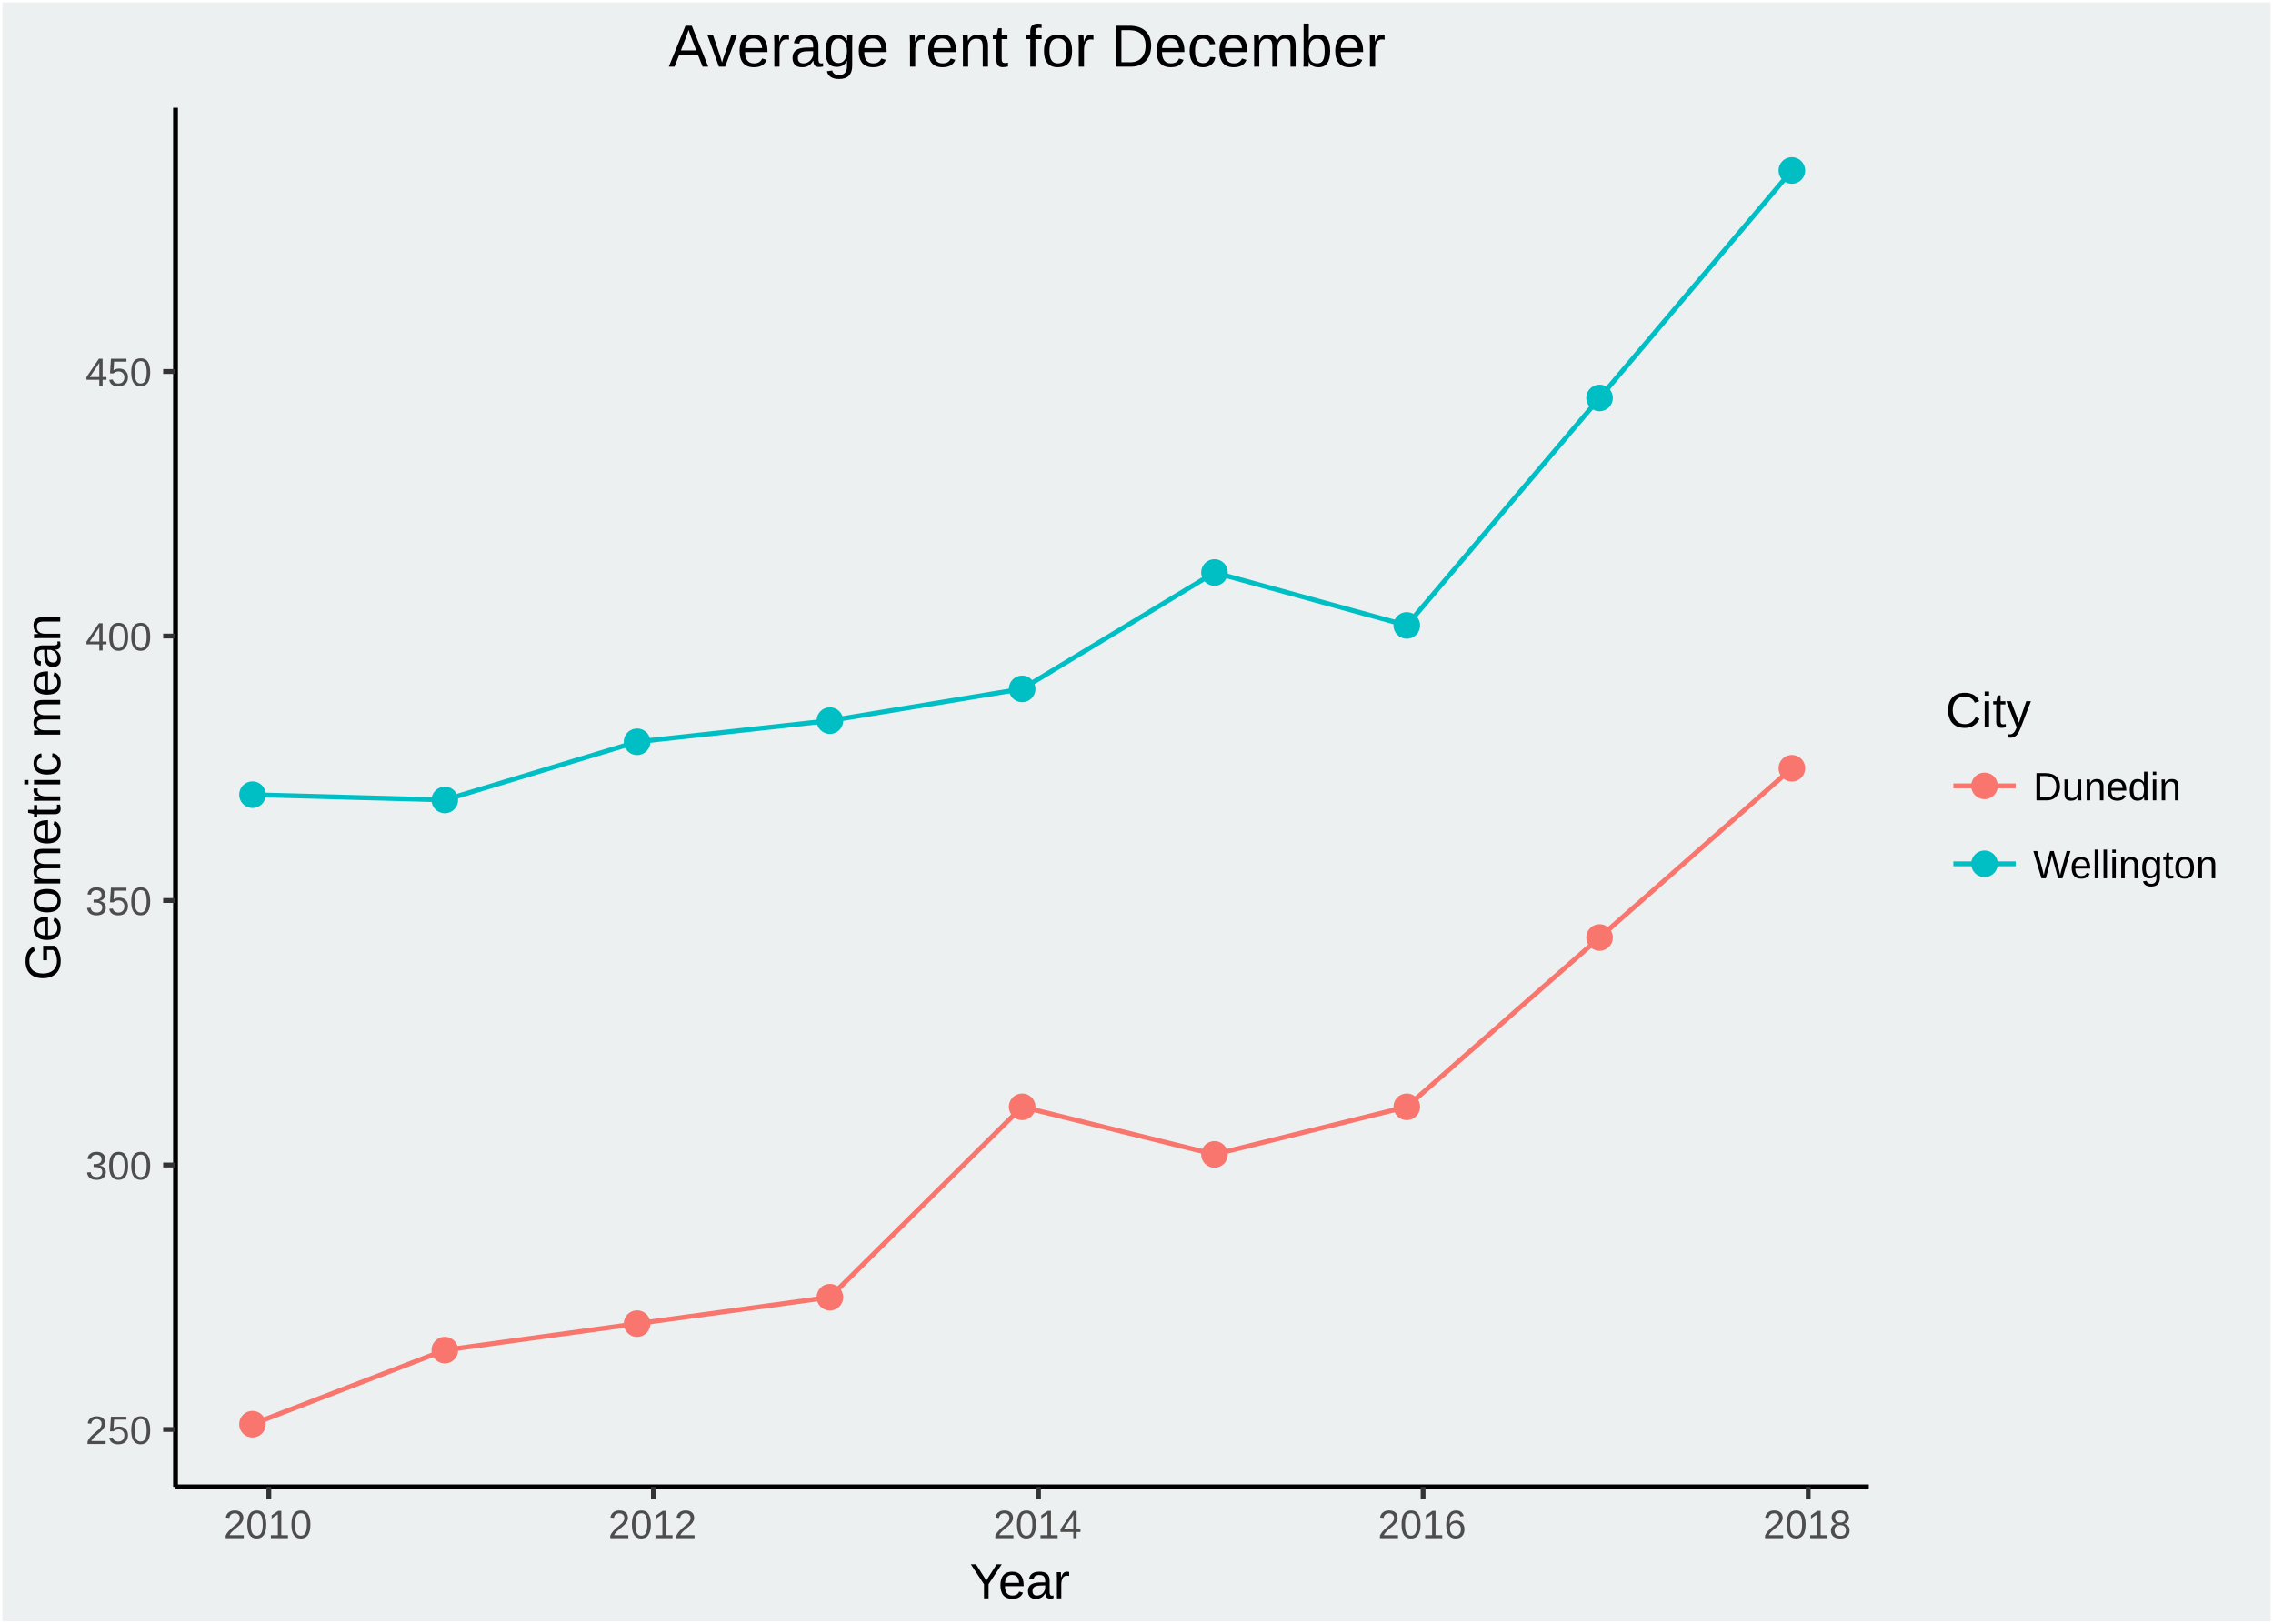
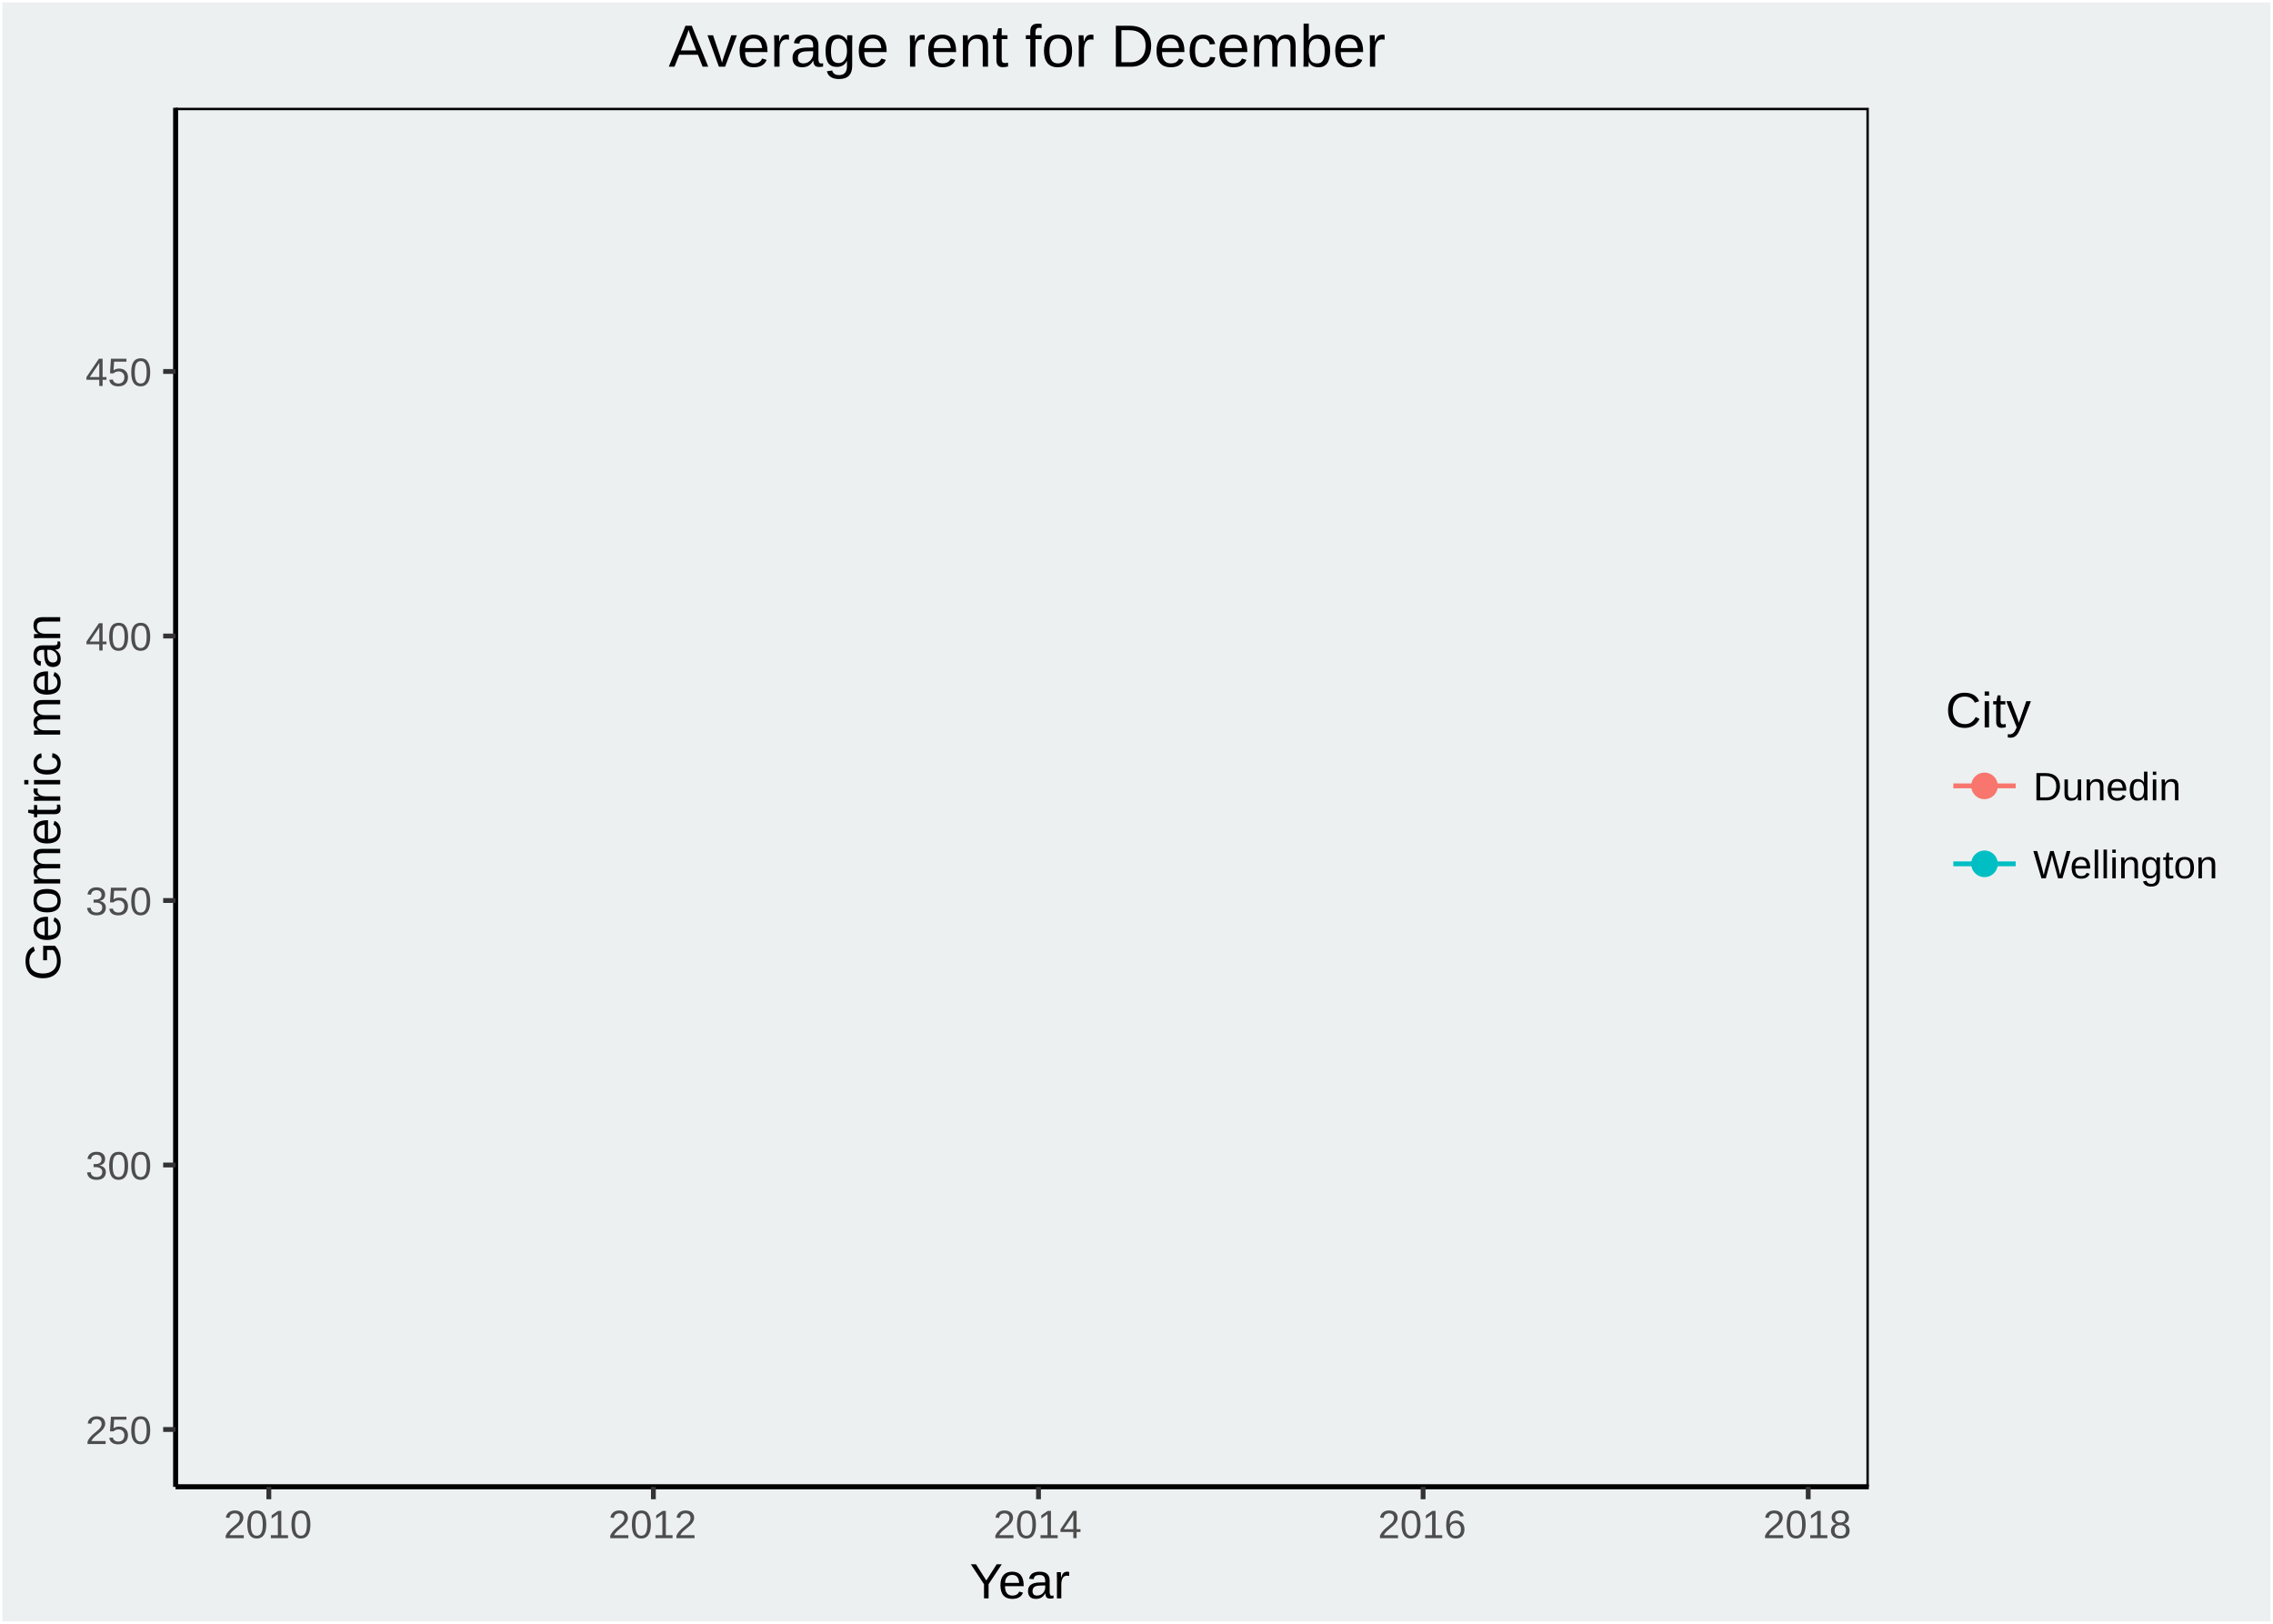
<svg xmlns="http://www.w3.org/2000/svg" viewBox="0 0 504.00 360.00">
  <defs>
    <style type="text/css">
    line, polyline, path, rect, circle {
      fill: none;
      stroke: #000000;
      stroke-linecap: round;
      stroke-linejoin: round;
      stroke-miterlimit: 10.00;
    }
  </style>
  </defs>
  <rect width="100%" height="100%" style="stroke: none; fill: #FFFFFF;" />
  <rect x="-0.00" y="0.00" width="504.00" height="360.00" style="stroke-width: 1.07; stroke: #FFFFFF; fill: #ECF0F1;" />
  <defs>
    <clipPath id="cpMzguOTIyMXw0MTQuMzgzfDMyOS42NTZ8MjMuODk4NQ==">
      <rect x="38.92" y="23.90" width="375.46" height="305.76" />
    </clipPath>
  </defs>
  <rect x="38.92" y="23.90" width="375.46" height="305.76" style="stroke-width: 1.07; stroke: none; fill: #ECF0F1;" clip-path="url(#cpMzguOTIyMXw0MTQuMzgzfDMyOS42NTZ8MjMuODk4NQ==)" />
  <circle cx="55.99" cy="176.19" r="1.95pt" style="stroke-width: 0.71; stroke: #00BFC4; fill: #00BFC4;" clip-path="url(#cpMzguOTIyMXw0MTQuMzgzfDMyOS42NTZ8MjMuODk4NQ==)" />
  <circle cx="98.63" cy="177.36" r="1.95pt" style="stroke-width: 0.71; stroke: #00BFC4; fill: #00BFC4;" clip-path="url(#cpMzguOTIyMXw0MTQuMzgzfDMyOS42NTZ8MjMuODk4NQ==)" />
  <circle cx="141.26" cy="164.46" r="1.95pt" style="stroke-width: 0.71; stroke: #00BFC4; fill: #00BFC4;" clip-path="url(#cpMzguOTIyMXw0MTQuMzgzfDMyOS42NTZ8MjMuODk4NQ==)" />
  <circle cx="184.02" cy="159.77" r="1.95pt" style="stroke-width: 0.71; stroke: #00BFC4; fill: #00BFC4;" clip-path="url(#cpMzguOTIyMXw0MTQuMzgzfDMyOS42NTZ8MjMuODk4NQ==)" />
  <circle cx="226.65" cy="152.73" r="1.95pt" style="stroke-width: 0.71; stroke: #00BFC4; fill: #00BFC4;" clip-path="url(#cpMzguOTIyMXw0MTQuMzgzfDMyOS42NTZ8MjMuODk4NQ==)" />
  <circle cx="269.29" cy="126.93" r="1.95pt" style="stroke-width: 0.71; stroke: #00BFC4; fill: #00BFC4;" clip-path="url(#cpMzguOTIyMXw0MTQuMzgzfDMyOS42NTZ8MjMuODk4NQ==)" />
  <circle cx="311.93" cy="138.66" r="1.95pt" style="stroke-width: 0.71; stroke: #00BFC4; fill: #00BFC4;" clip-path="url(#cpMzguOTIyMXw0MTQuMzgzfDMyOS42NTZ8MjMuODk4NQ==)" />
  <circle cx="354.68" cy="88.23" r="1.95pt" style="stroke-width: 0.71; stroke: #00BFC4; fill: #00BFC4;" clip-path="url(#cpMzguOTIyMXw0MTQuMzgzfDMyOS42NTZ8MjMuODk4NQ==)" />
  <circle cx="397.32" cy="37.80" r="1.95pt" style="stroke-width: 0.71; stroke: #00BFC4; fill: #00BFC4;" clip-path="url(#cpMzguOTIyMXw0MTQuMzgzfDMyOS42NTZ8MjMuODk4NQ==)" />
  <circle cx="55.99" cy="315.76" r="1.95pt" style="stroke-width: 0.71; stroke: #F8766D; fill: #F8766D;" clip-path="url(#cpMzguOTIyMXw0MTQuMzgzfDMyOS42NTZ8MjMuODk4NQ==)" />
  <circle cx="98.63" cy="299.34" r="1.95pt" style="stroke-width: 0.71; stroke: #F8766D; fill: #F8766D;" clip-path="url(#cpMzguOTIyMXw0MTQuMzgzfDMyOS42NTZ8MjMuODk4NQ==)" />
  <circle cx="141.26" cy="293.47" r="1.95pt" style="stroke-width: 0.71; stroke: #F8766D; fill: #F8766D;" clip-path="url(#cpMzguOTIyMXw0MTQuMzgzfDMyOS42NTZ8MjMuODk4NQ==)" />
  <circle cx="184.02" cy="287.61" r="1.95pt" style="stroke-width: 0.71; stroke: #F8766D; fill: #F8766D;" clip-path="url(#cpMzguOTIyMXw0MTQuMzgzfDMyOS42NTZ8MjMuODk4NQ==)" />
  <circle cx="226.65" cy="245.39" r="1.95pt" style="stroke-width: 0.71; stroke: #F8766D; fill: #F8766D;" clip-path="url(#cpMzguOTIyMXw0MTQuMzgzfDMyOS42NTZ8MjMuODk4NQ==)" />
  <circle cx="269.29" cy="255.94" r="1.95pt" style="stroke-width: 0.71; stroke: #F8766D; fill: #F8766D;" clip-path="url(#cpMzguOTIyMXw0MTQuMzgzfDMyOS42NTZ8MjMuODk4NQ==)" />
  <circle cx="311.93" cy="245.39" r="1.95pt" style="stroke-width: 0.71; stroke: #F8766D; fill: #F8766D;" clip-path="url(#cpMzguOTIyMXw0MTQuMzgzfDMyOS42NTZ8MjMuODk4NQ==)" />
  <circle cx="354.68" cy="207.86" r="1.95pt" style="stroke-width: 0.71; stroke: #F8766D; fill: #F8766D;" clip-path="url(#cpMzguOTIyMXw0MTQuMzgzfDMyOS42NTZ8MjMuODk4NQ==)" />
  <circle cx="397.32" cy="170.33" r="1.95pt" style="stroke-width: 0.71; stroke: #F8766D; fill: #F8766D;" clip-path="url(#cpMzguOTIyMXw0MTQuMzgzfDMyOS42NTZ8MjMuODk4NQ==)" />
  <polyline points="55.99,315.76 98.63,299.34 141.26,293.47 184.02,287.61 226.65,245.39 269.29,255.94 311.93,245.39 354.68,207.86 397.32,170.33 " style="stroke-width: 1.07; stroke: #F8766D; stroke-linecap: butt;" clip-path="url(#cpMzguOTIyMXw0MTQuMzgzfDMyOS42NTZ8MjMuODk4NQ==)" />
  <polyline points="55.99,176.19 98.63,177.36 141.26,164.46 184.02,159.77 226.65,152.73 269.29,126.93 311.93,138.66 354.68,88.23 397.32,37.80 " style="stroke-width: 1.07; stroke: #00BFC4; stroke-linecap: butt;" clip-path="url(#cpMzguOTIyMXw0MTQuMzgzfDMyOS42NTZ8MjMuODk4NQ==)" />
+   <rect x="38.92" y="23.90" width="375.46" height="305.76" style="stroke-width: 1.07; fill: #ECF0F1;" clip-path="url(#cpMzguOTIyMXw0MTQuMzgzfDMyOS42NTZ8MjMuODk4NQ==)" />
  <defs>
    <clipPath id="cpMHw1MDR8MzYwfDA=">
      <rect x="0.00" y="0.00" width="504.00" height="360.00" />
    </clipPath>
  </defs>
  <polyline points="38.92,329.66 38.92,23.90 " style="stroke-width: 1.07; stroke-linecap: butt;" clip-path="url(#cpMHw1MDR8MzYwfDA=)" />
  <g clip-path="url(#cpMHw1MDR8MzYwfDA=)">
    <text x="18.97" y="320.15" style="font-size: 8.80px; fill: #4D4D4D; font-family: Arial;" textLength="15.02px" lengthAdjust="spacingAndGlyphs">250</text>
  </g>
  <g clip-path="url(#cpMHw1MDR8MzYwfDA=)">
    <text x="18.97" y="261.51" style="font-size: 8.80px; fill: #4D4D4D; font-family: Arial;" textLength="15.02px" lengthAdjust="spacingAndGlyphs">300</text>
  </g>
  <g clip-path="url(#cpMHw1MDR8MzYwfDA=)">
    <text x="18.97" y="202.87" style="font-size: 8.80px; fill: #4D4D4D; font-family: Arial;" textLength="15.02px" lengthAdjust="spacingAndGlyphs">350</text>
  </g>
  <g clip-path="url(#cpMHw1MDR8MzYwfDA=)">
    <text x="18.97" y="144.22" style="font-size: 8.80px; fill: #4D4D4D; font-family: Arial;" textLength="15.02px" lengthAdjust="spacingAndGlyphs">400</text>
  </g>
  <g clip-path="url(#cpMHw1MDR8MzYwfDA=)">
    <text x="18.97" y="85.58" style="font-size: 8.80px; fill: #4D4D4D; font-family: Arial;" textLength="15.02px" lengthAdjust="spacingAndGlyphs">450</text>
  </g>
  <polyline points="36.18,316.93 38.92,316.93 " style="stroke-width: 1.07; stroke: #333333; stroke-linecap: butt;" clip-path="url(#cpMHw1MDR8MzYwfDA=)" />
  <polyline points="36.18,258.29 38.92,258.29 " style="stroke-width: 1.07; stroke: #333333; stroke-linecap: butt;" clip-path="url(#cpMHw1MDR8MzYwfDA=)" />
  <polyline points="36.18,199.65 38.92,199.65 " style="stroke-width: 1.07; stroke: #333333; stroke-linecap: butt;" clip-path="url(#cpMHw1MDR8MzYwfDA=)" />
  <polyline points="36.18,141.01 38.92,141.01 " style="stroke-width: 1.07; stroke: #333333; stroke-linecap: butt;" clip-path="url(#cpMHw1MDR8MzYwfDA=)" />
  <polyline points="36.18,82.36 38.92,82.36 " style="stroke-width: 1.07; stroke: #333333; stroke-linecap: butt;" clip-path="url(#cpMHw1MDR8MzYwfDA=)" />
  <polyline points="38.92,329.66 414.38,329.66 " style="stroke-width: 1.07; stroke-linecap: butt;" clip-path="url(#cpMHw1MDR8MzYwfDA=)" />
  <polyline points="59.61,332.40 59.61,329.66 " style="stroke-width: 1.07; stroke: #333333; stroke-linecap: butt;" clip-path="url(#cpMHw1MDR8MzYwfDA=)" />
  <polyline points="144.88,332.40 144.88,329.66 " style="stroke-width: 1.07; stroke: #333333; stroke-linecap: butt;" clip-path="url(#cpMHw1MDR8MzYwfDA=)" />
  <polyline points="230.27,332.40 230.27,329.66 " style="stroke-width: 1.07; stroke: #333333; stroke-linecap: butt;" clip-path="url(#cpMHw1MDR8MzYwfDA=)" />
  <polyline points="315.55,332.40 315.55,329.66 " style="stroke-width: 1.07; stroke: #333333; stroke-linecap: butt;" clip-path="url(#cpMHw1MDR8MzYwfDA=)" />
  <polyline points="400.94,332.40 400.94,329.66 " style="stroke-width: 1.07; stroke: #333333; stroke-linecap: butt;" clip-path="url(#cpMHw1MDR8MzYwfDA=)" />
  <g clip-path="url(#cpMHw1MDR8MzYwfDA=)">
    <text x="49.60" y="341.03" style="font-size: 8.80px; fill: #4D4D4D; font-family: Arial;" textLength="20.02px" lengthAdjust="spacingAndGlyphs">2010</text>
  </g>
  <g clip-path="url(#cpMHw1MDR8MzYwfDA=)">
    <text x="134.87" y="341.03" style="font-size: 8.80px; fill: #4D4D4D; font-family: Arial;" textLength="20.02px" lengthAdjust="spacingAndGlyphs">2012</text>
  </g>
  <g clip-path="url(#cpMHw1MDR8MzYwfDA=)">
    <text x="220.26" y="341.03" style="font-size: 8.80px; fill: #4D4D4D; font-family: Arial;" textLength="20.02px" lengthAdjust="spacingAndGlyphs">2014</text>
  </g>
  <g clip-path="url(#cpMHw1MDR8MzYwfDA=)">
    <text x="305.54" y="341.03" style="font-size: 8.80px; fill: #4D4D4D; font-family: Arial;" textLength="20.02px" lengthAdjust="spacingAndGlyphs">2016</text>
  </g>
  <g clip-path="url(#cpMHw1MDR8MzYwfDA=)">
    <text x="390.93" y="341.03" style="font-size: 8.80px; fill: #4D4D4D; font-family: Arial;" textLength="20.02px" lengthAdjust="spacingAndGlyphs">2018</text>
  </g>
  <g clip-path="url(#cpMHw1MDR8MzYwfDA=)">
    <text x="215.03" y="354.38" style="font-size: 11.00px; font-family: Arial;" textLength="23.24px" lengthAdjust="spacingAndGlyphs">Year</text>
  </g>
  <g clip-path="url(#cpMHw1MDR8MzYwfDA=)">
    <text transform="translate(13.35,217.43) rotate(-90)" style="font-size: 11.00px; font-family: Arial;" textLength="81.31px" lengthAdjust="spacingAndGlyphs">Geometric mean</text>
  </g>
  <rect x="425.72" y="147.73" width="72.80" height="58.09" style="stroke-width: 1.07; stroke: none; fill: #ECF0F1;" clip-path="url(#cpMHw1MDR8MzYwfDA=)" />
  <g clip-path="url(#cpMHw1MDR8MzYwfDA=)">
    <text x="431.39" y="161.28" style="font-size: 11.00px; font-family: Arial;" textLength="18.94px" lengthAdjust="spacingAndGlyphs">City</text>
  </g>
  <circle cx="440.03" cy="174.24" r="1.95pt" style="stroke-width: 0.71; stroke: #F8766D; fill: #F8766D;" clip-path="url(#cpMHw1MDR8MzYwfDA=)" />
  <line x1="433.12" y1="174.24" x2="446.94" y2="174.24" style="stroke-width: 1.07; stroke: #F8766D; stroke-linecap: butt;" clip-path="url(#cpMHw1MDR8MzYwfDA=)" />
  <circle cx="440.03" cy="191.52" r="1.95pt" style="stroke-width: 0.71; stroke: #00BFC4; fill: #00BFC4;" clip-path="url(#cpMHw1MDR8MzYwfDA=)" />
  <line x1="433.12" y1="191.52" x2="446.94" y2="191.52" style="stroke-width: 1.07; stroke: #00BFC4; stroke-linecap: butt;" clip-path="url(#cpMHw1MDR8MzYwfDA=)" />
  <g clip-path="url(#cpMHw1MDR8MzYwfDA=)">
    <text x="450.83" y="177.45" style="font-size: 8.80px; font-family: Arial;" textLength="33.53px" lengthAdjust="spacingAndGlyphs">Dunedin</text>
  </g>
  <g clip-path="url(#cpMHw1MDR8MzYwfDA=)">
    <text x="450.83" y="194.73" style="font-size: 8.80px; font-family: Arial;" textLength="42.02px" lengthAdjust="spacingAndGlyphs">Wellington</text>
  </g>
  <g clip-path="url(#cpMHw1MDR8MzYwfDA=)">
    <text x="148.26" y="14.79" style="font-size: 13.20px; font-family: Arial;" textLength="156.79px" lengthAdjust="spacingAndGlyphs">Average rent for December</text>
  </g>
</svg>
